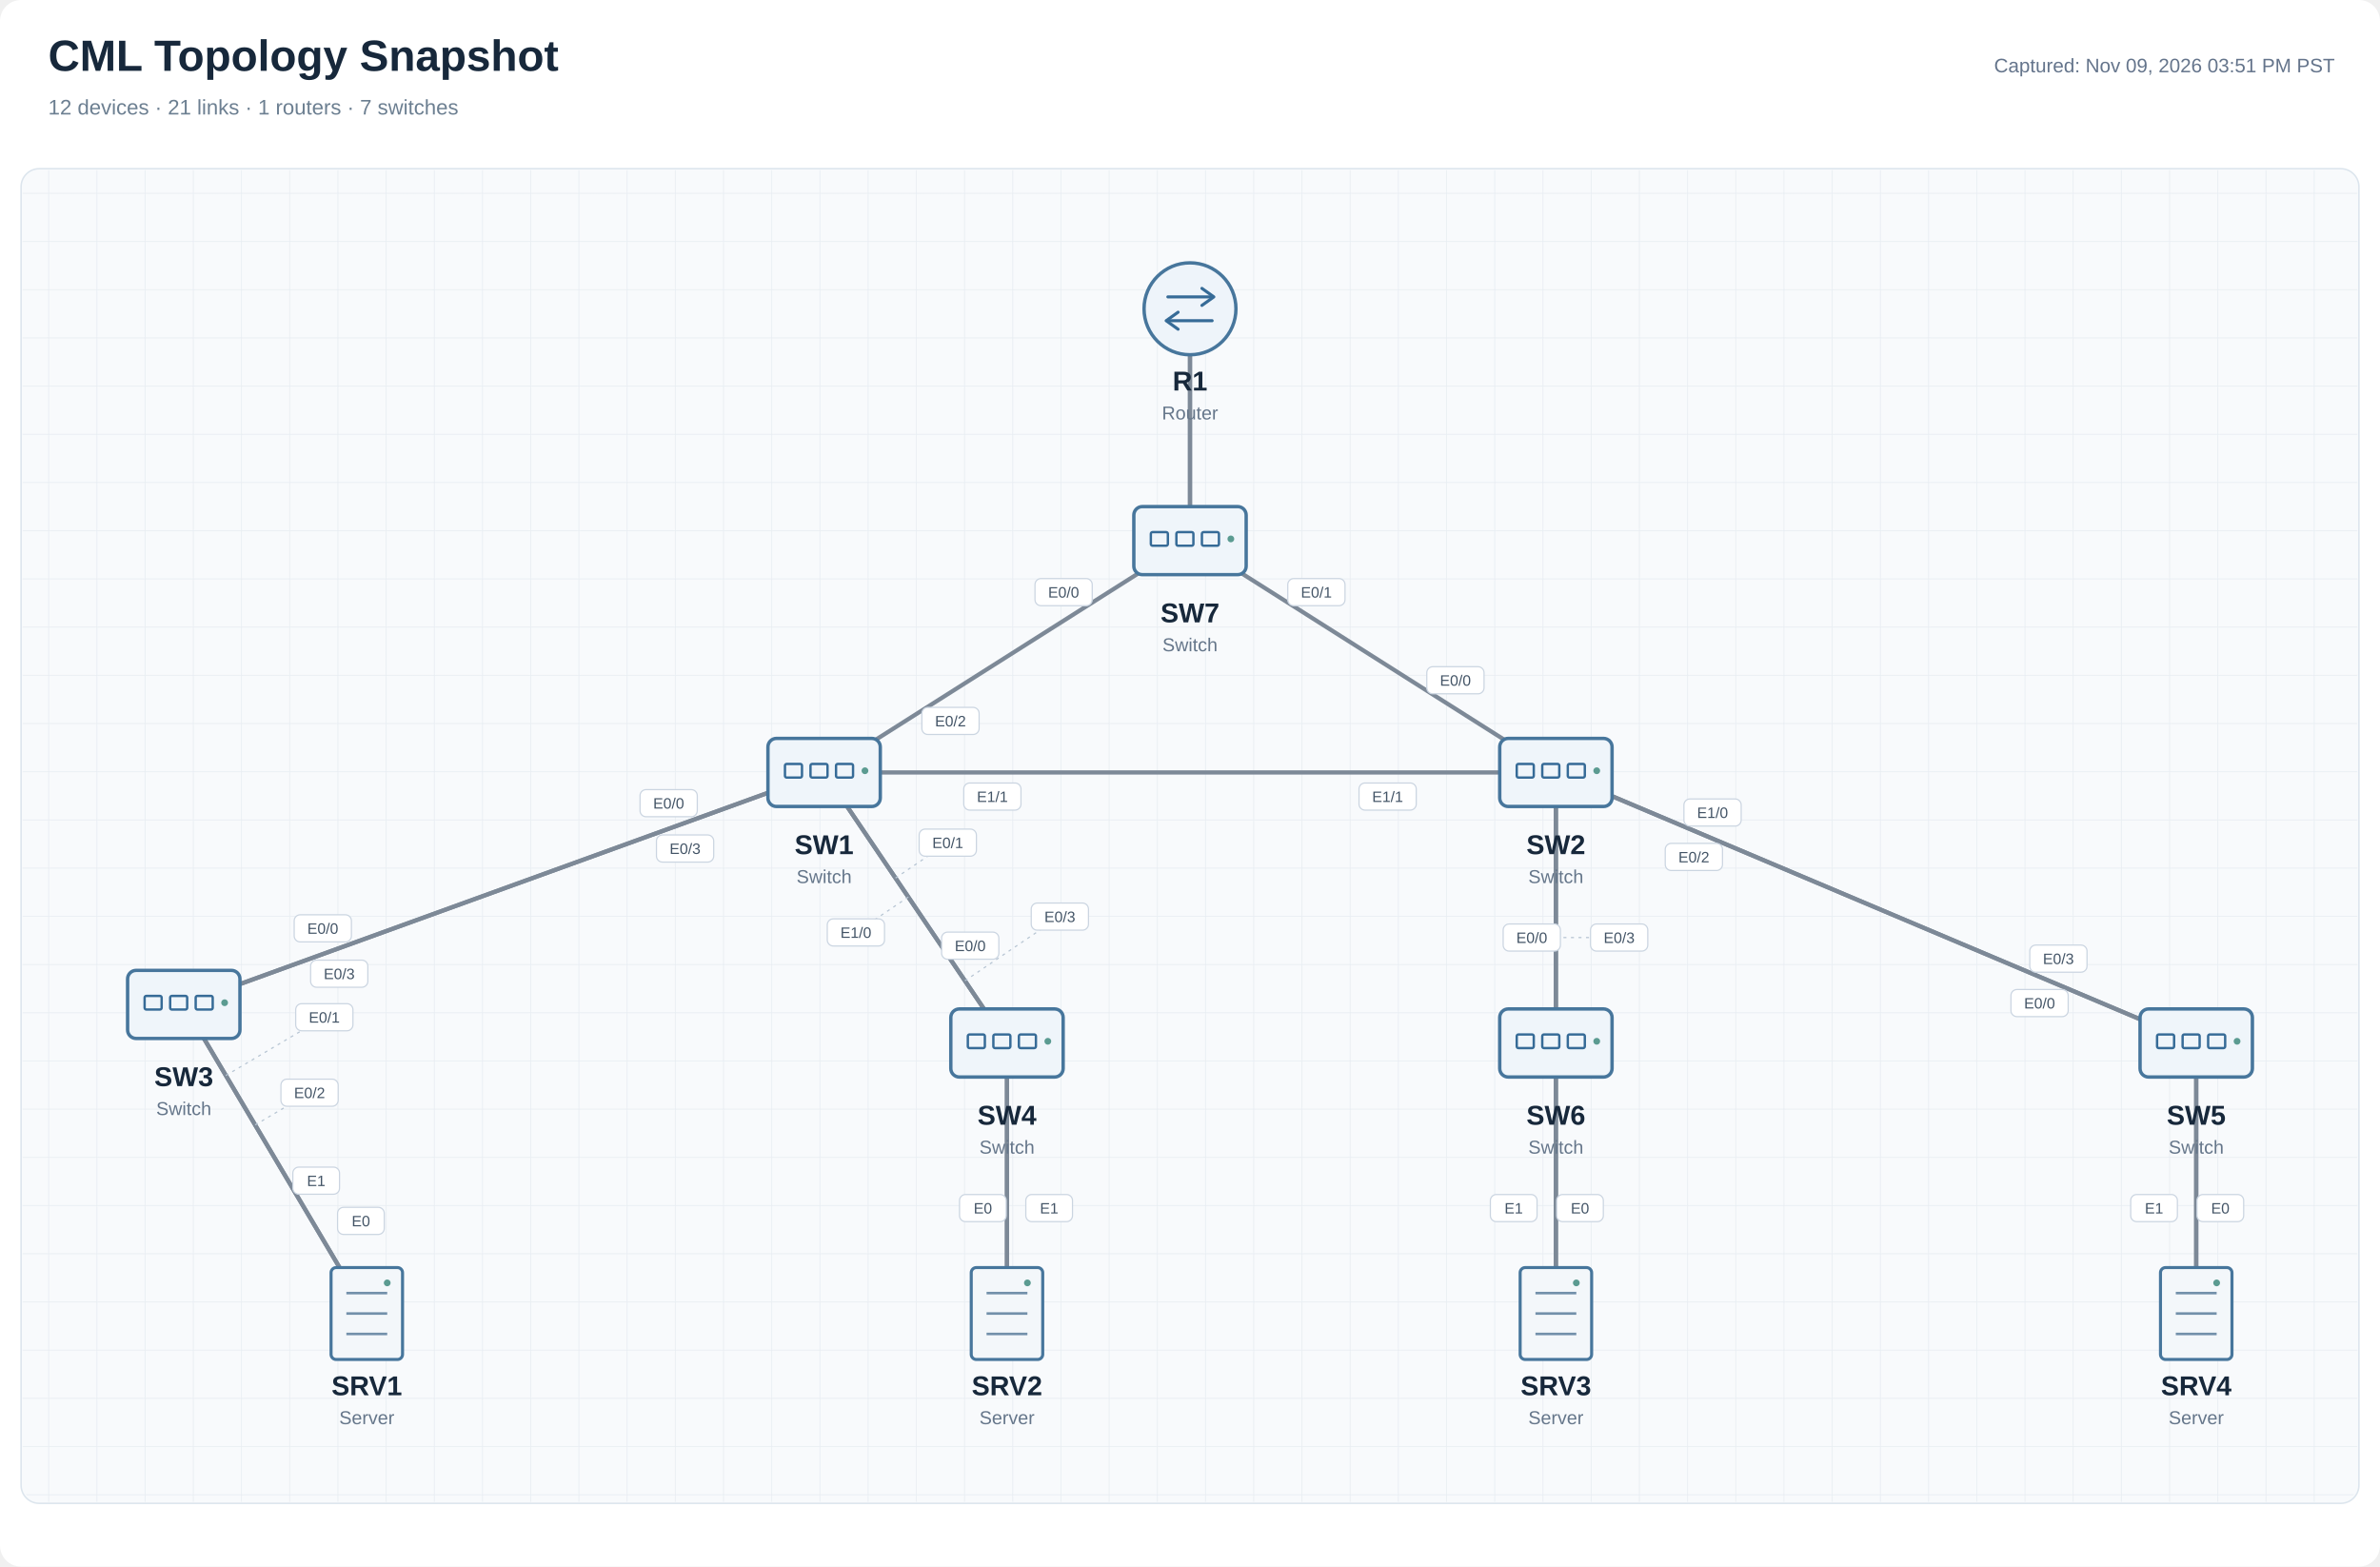
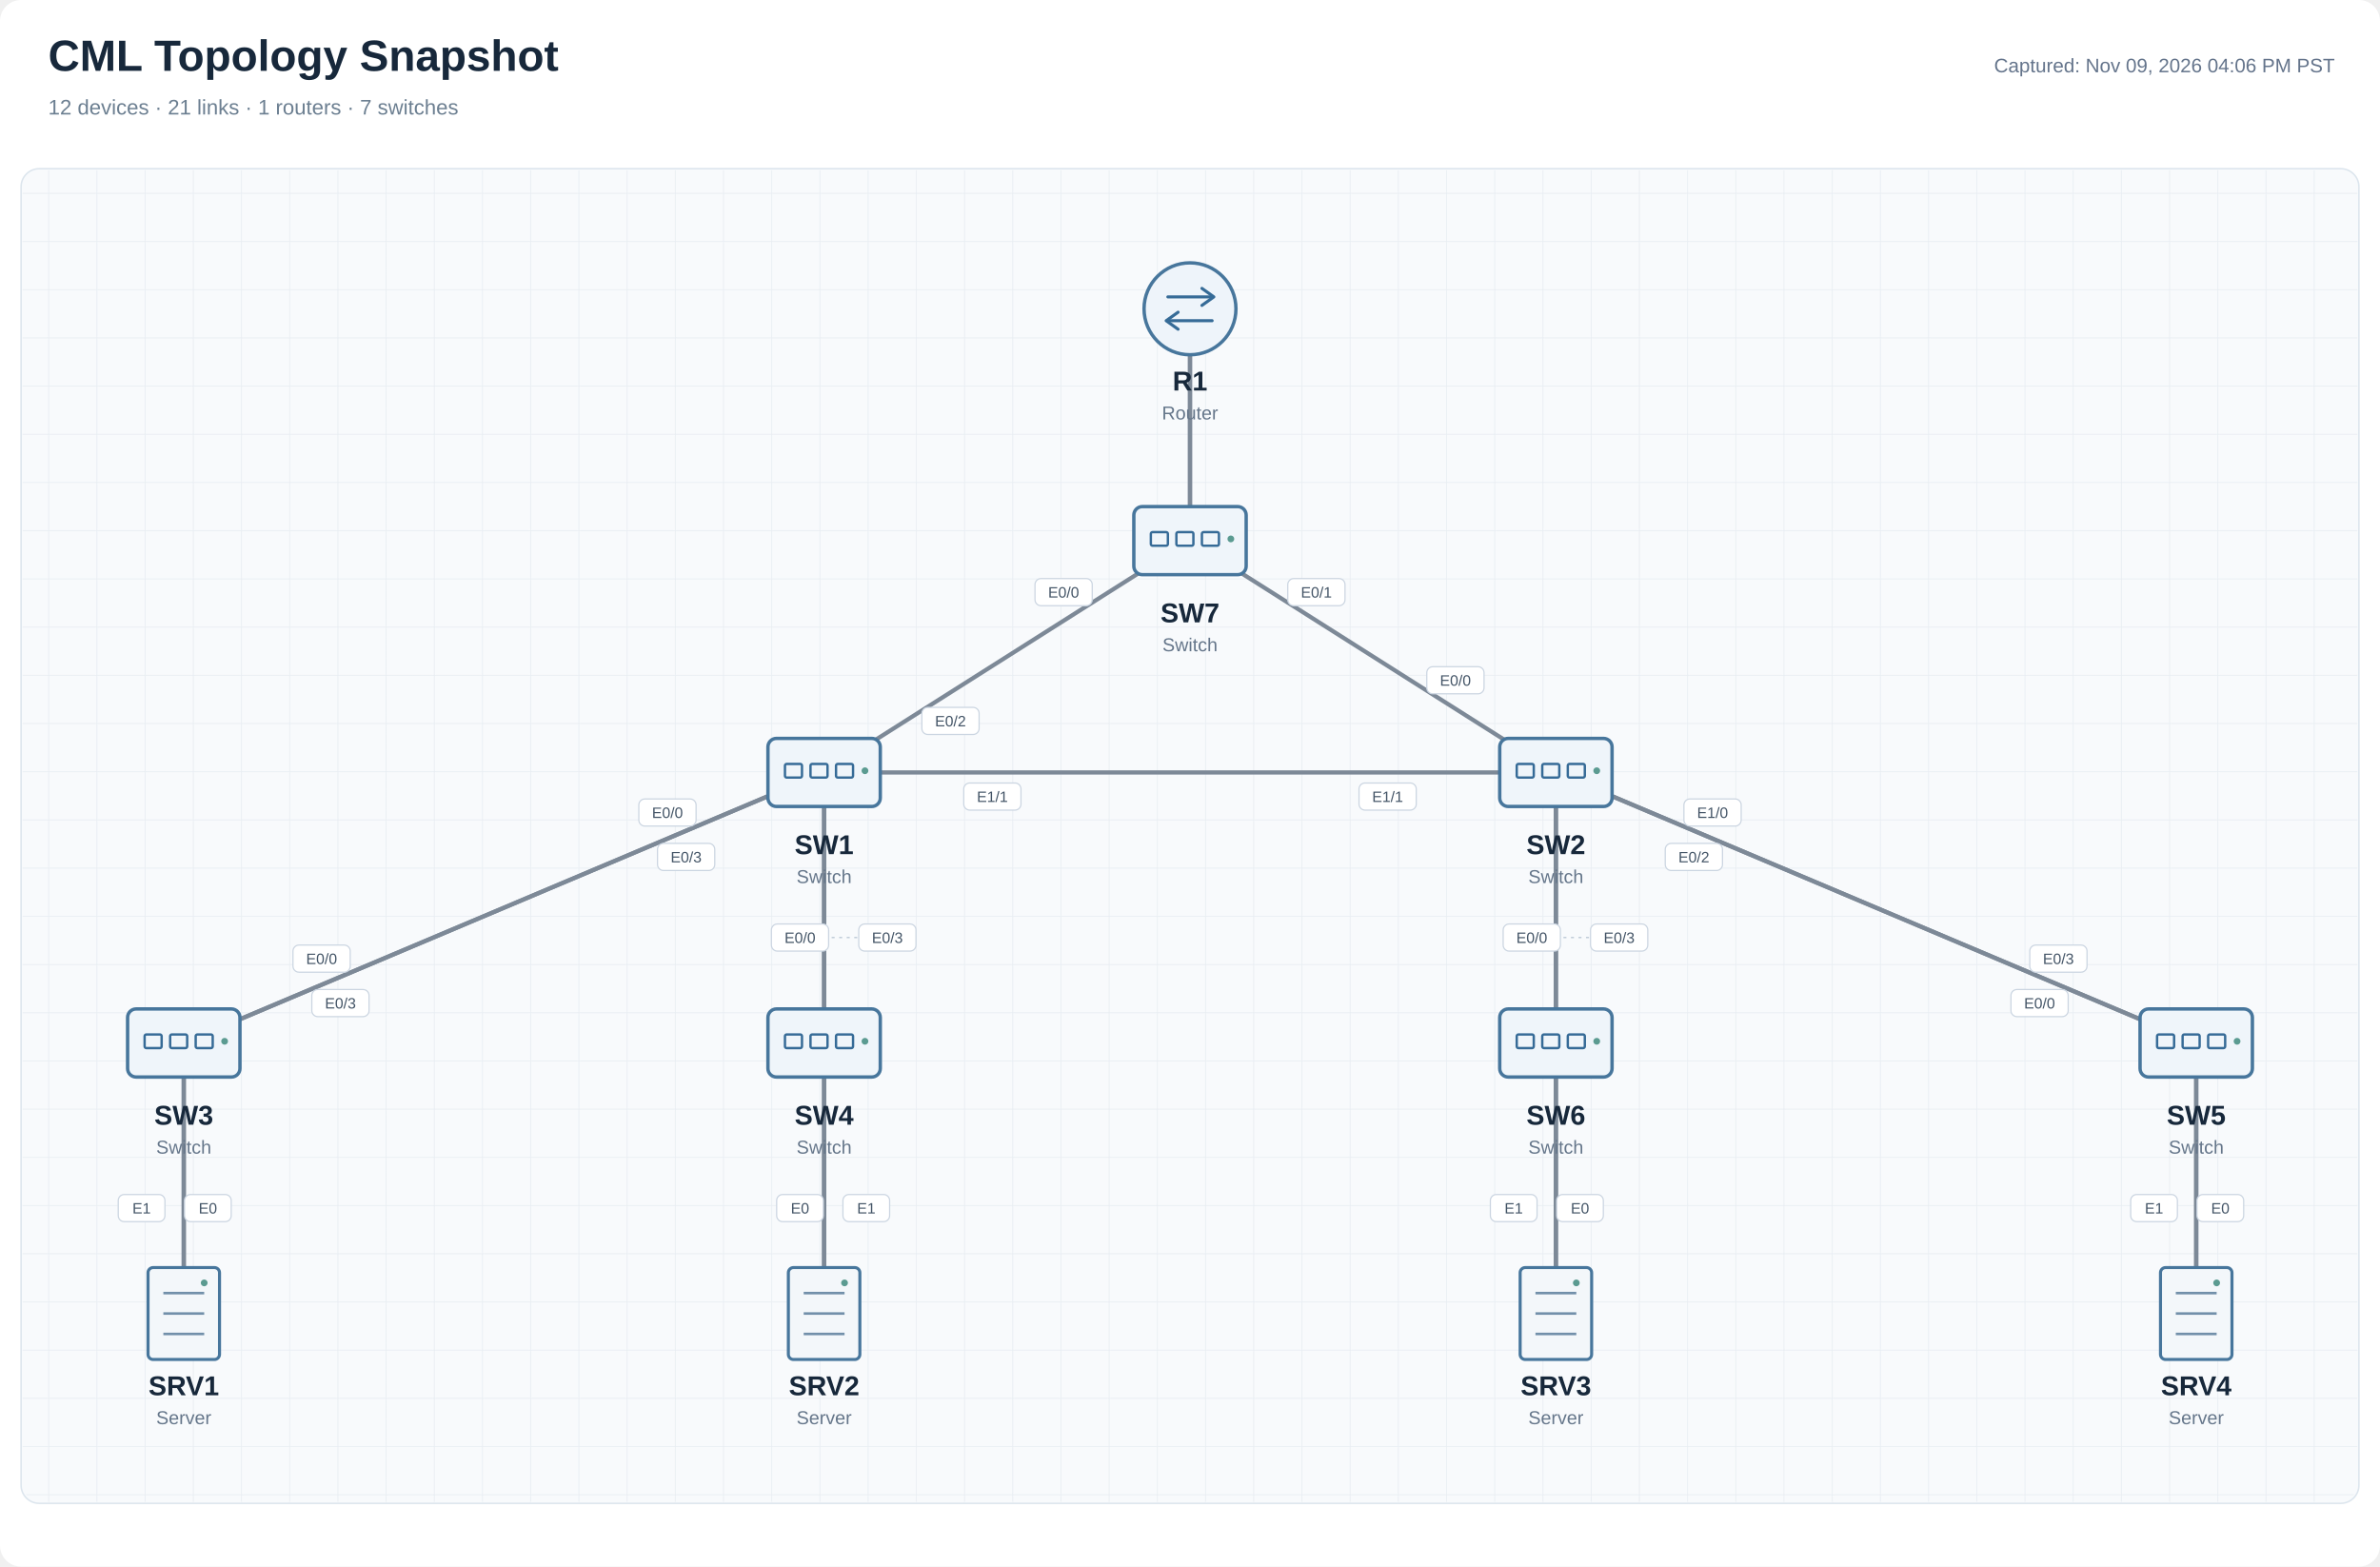
<svg xmlns="http://www.w3.org/2000/svg" width="1580" height="1040" viewBox="0 0 1580 1040" data-nodes="12" data-links="21" data-routers="1" data-switches="7">
  <defs>
    <pattern id="grid" width="32" height="32" patternUnits="userSpaceOnUse">
      <path d="M32 0H0V32" fill="none" stroke="#e8edf2" stroke-width="1" />
    </pattern>
  </defs>
  <rect width="1580" height="1040" rx="14" fill="#fff" />
  <rect x="14" y="112" width="1552" height="886" rx="12" fill="#f8fafc" stroke="#dce5ed" />
  <rect x="15" y="113" width="1550" height="884" rx="12" fill="url(#grid)" />
  <text x="32" y="47" font-family="Arial,Segoe UI,sans-serif" font-size="29" font-weight="700" fill="#17283b">CML Topology Snapshot</text>
  <text x="32" y="76" font-family="Arial,Segoe UI,sans-serif" font-size="14" fill="#6c7f91">12 devices  ·  21 links  ·  1 routers  ·  7 switches</text>
-   <text x="1550" y="48" text-anchor="end" font-family="Arial,Segoe UI,sans-serif" font-size="13" fill="#64748b">Captured: Nov 09, 2026 03:51 PM PST</text>
-   <line x1="547.1" y1="512.8" x2="122.0" y2="666.8" stroke="#7d8997" stroke-width="2.8" />
-   <line x1="547.1" y1="512.8" x2="668.5" y2="692.4" stroke="#7d8997" stroke-width="2.8" />
+   <text x="1550" y="48" text-anchor="end" font-family="Arial,Segoe UI,sans-serif" font-size="13" fill="#64748b">Captured: Nov 09, 2026 04:06 PM PST</text>
+   <line x1="547.1" y1="512.8" x2="122.0" y2="692.4" stroke="#7d8997" stroke-width="2.8" />
+   <line x1="547.1" y1="512.8" x2="547.1" y2="692.4" stroke="#7d8997" stroke-width="2.8" />
  <line x1="1032.9" y1="512.8" x2="1032.9" y2="692.4" stroke="#7d8997" stroke-width="2.8" />
  <line x1="1032.9" y1="512.8" x2="1458.0" y2="692.4" stroke="#7d8997" stroke-width="2.8" />
-   <line x1="243.5" y1="872.0" x2="122.0" y2="666.8" stroke="#7d8997" stroke-width="2.8" />
-   <line x1="243.5" y1="872.0" x2="122.0" y2="666.8" stroke="#7d8997" stroke-width="2.8" />
-   <line x1="668.5" y1="692.4" x2="668.5" y2="872.0" stroke="#7d8997" stroke-width="2.8" />
-   <line x1="668.5" y1="692.4" x2="668.5" y2="872.0" stroke="#7d8997" stroke-width="2.8" />
+   <line x1="122.0" y1="872.0" x2="122.0" y2="692.4" stroke="#7d8997" stroke-width="2.8" />
+   <line x1="122.0" y1="872.0" x2="122.0" y2="692.4" stroke="#7d8997" stroke-width="2.8" />
+   <line x1="547.1" y1="692.4" x2="547.1" y2="872.0" stroke="#7d8997" stroke-width="2.8" />
+   <line x1="547.1" y1="692.4" x2="547.1" y2="872.0" stroke="#7d8997" stroke-width="2.8" />
  <line x1="1032.9" y1="872.0" x2="1032.9" y2="692.4" stroke="#7d8997" stroke-width="2.8" />
  <line x1="1032.9" y1="872.0" x2="1032.9" y2="692.4" stroke="#7d8997" stroke-width="2.8" />
  <line x1="1458.0" y1="872.0" x2="1458.0" y2="692.4" stroke="#7d8997" stroke-width="2.8" />
  <line x1="1458.0" y1="872.0" x2="1458.0" y2="692.4" stroke="#7d8997" stroke-width="2.8" />
-   <line x1="122.0" y1="666.8" x2="547.1" y2="512.8" stroke="#7d8997" stroke-width="2.8" />
-   <line x1="668.5" y1="692.4" x2="547.1" y2="512.8" stroke="#7d8997" stroke-width="2.8" />
+   <line x1="122.0" y1="692.4" x2="547.1" y2="512.8" stroke="#7d8997" stroke-width="2.8" />
+   <line x1="547.1" y1="692.4" x2="547.1" y2="512.8" stroke="#7d8997" stroke-width="2.8" />
  <line x1="1032.9" y1="692.4" x2="1032.9" y2="512.8" stroke="#7d8997" stroke-width="2.8" />
  <line x1="1458.0" y1="692.4" x2="1032.9" y2="512.8" stroke="#7d8997" stroke-width="2.8" />
  <line x1="547.1" y1="512.8" x2="1032.9" y2="512.8" stroke="#7d8997" stroke-width="2.8" />
  <line x1="547.1" y1="512.8" x2="790.0" y2="358.9" stroke="#7d8997" stroke-width="2.8" />
  <line x1="1032.9" y1="512.8" x2="790.0" y2="358.9" stroke="#7d8997" stroke-width="2.8" />
  <line x1="790.0" y1="358.9" x2="790.0" y2="205.0" stroke="#7d8997" stroke-width="2.8" />
  <line x1="790.0" y1="358.9" x2="790.0" y2="205.0" stroke="#7d8997" stroke-width="2.8" />
  <g transform="translate(790.0,205.0) scale(1.13)">
    <circle cx="0" cy="0" r="27" fill="#eef4fa" stroke="#47769c" stroke-width="2" />
    <path d="M-13 -7 H13 M-13 7 H13" fill="none" stroke="#366b97" stroke-width="1.8" stroke-linecap="round" />
    <path d="M7 -12 L14 -7 L7 -2 M-7 2 L-14 7 L-7 12" fill="none" stroke="#366b97" stroke-width="1.8" stroke-linecap="round" stroke-linejoin="round" />
    <text x="0" y="48" text-anchor="middle" font-family="Arial,Segoe UI,sans-serif" font-size="16" font-weight="700" fill="#17283b">R1</text>
    <text x="0" y="65" text-anchor="middle" font-family="Arial,Segoe UI,sans-serif" font-size="11" fill="#65768a">Router</text>
  </g>
  <g transform="translate(547.1,512.8) scale(1.13)">
    <rect x="-33" y="-20" width="66" height="40" rx="5" fill="#eff5fa" stroke="#47769c" stroke-width="2" />
    <rect x="-23" y="-5" width="10" height="8" rx="1" fill="none" stroke="#366b97" stroke-width="1.4" />
    <rect x="-8" y="-5" width="10" height="8" rx="1" fill="none" stroke="#366b97" stroke-width="1.4" />
    <rect x="7" y="-5" width="10" height="8" rx="1" fill="none" stroke="#366b97" stroke-width="1.4" />
    <circle cx="24" cy="-1" r="2" fill="#5b9b91" />
    <text x="0" y="48" text-anchor="middle" font-family="Arial,Segoe UI,sans-serif" font-size="16" font-weight="700" fill="#17283b">SW1</text>
    <text x="0" y="65" text-anchor="middle" font-family="Arial,Segoe UI,sans-serif" font-size="11" fill="#65768a">Switch</text>
  </g>
  <g transform="translate(1032.9,512.8) scale(1.13)">
    <rect x="-33" y="-20" width="66" height="40" rx="5" fill="#eff5fa" stroke="#47769c" stroke-width="2" />
    <rect x="-23" y="-5" width="10" height="8" rx="1" fill="none" stroke="#366b97" stroke-width="1.4" />
    <rect x="-8" y="-5" width="10" height="8" rx="1" fill="none" stroke="#366b97" stroke-width="1.4" />
    <rect x="7" y="-5" width="10" height="8" rx="1" fill="none" stroke="#366b97" stroke-width="1.4" />
    <circle cx="24" cy="-1" r="2" fill="#5b9b91" />
    <text x="0" y="48" text-anchor="middle" font-family="Arial,Segoe UI,sans-serif" font-size="16" font-weight="700" fill="#17283b">SW2</text>
    <text x="0" y="65" text-anchor="middle" font-family="Arial,Segoe UI,sans-serif" font-size="11" fill="#65768a">Switch</text>
  </g>
-   <g transform="translate(243.5,872.0) scale(1.13)">
+   <g transform="translate(122.0,872.0) scale(1.13)">
    <rect x="-21" y="-27" width="42" height="54" rx="3" fill="#f3f7fa" stroke="#47769c" stroke-width="1.8" />
    <path d="M-12 -12 H12 M-12 0 H12 M-12 12 H12" stroke="#7290aa" stroke-width="1.5" />
    <circle cx="12" cy="-18" r="2" fill="#5b9b91" />
    <text x="0" y="48" text-anchor="middle" font-family="Arial,Segoe UI,sans-serif" font-size="16" font-weight="700" fill="#17283b">SRV1</text>
    <text x="0" y="65" text-anchor="middle" font-family="Arial,Segoe UI,sans-serif" font-size="11" fill="#65768a">Server</text>
  </g>
-   <g transform="translate(122.0,666.8) scale(1.13)">
+   <g transform="translate(122.0,692.4) scale(1.13)">
    <rect x="-33" y="-20" width="66" height="40" rx="5" fill="#eff5fa" stroke="#47769c" stroke-width="2" />
    <rect x="-23" y="-5" width="10" height="8" rx="1" fill="none" stroke="#366b97" stroke-width="1.4" />
    <rect x="-8" y="-5" width="10" height="8" rx="1" fill="none" stroke="#366b97" stroke-width="1.4" />
    <rect x="7" y="-5" width="10" height="8" rx="1" fill="none" stroke="#366b97" stroke-width="1.4" />
    <circle cx="24" cy="-1" r="2" fill="#5b9b91" />
    <text x="0" y="48" text-anchor="middle" font-family="Arial,Segoe UI,sans-serif" font-size="16" font-weight="700" fill="#17283b">SW3</text>
    <text x="0" y="65" text-anchor="middle" font-family="Arial,Segoe UI,sans-serif" font-size="11" fill="#65768a">Switch</text>
  </g>
-   <g transform="translate(668.5,692.4) scale(1.13)">
+   <g transform="translate(547.1,692.4) scale(1.13)">
    <rect x="-33" y="-20" width="66" height="40" rx="5" fill="#eff5fa" stroke="#47769c" stroke-width="2" />
    <rect x="-23" y="-5" width="10" height="8" rx="1" fill="none" stroke="#366b97" stroke-width="1.4" />
    <rect x="-8" y="-5" width="10" height="8" rx="1" fill="none" stroke="#366b97" stroke-width="1.4" />
    <rect x="7" y="-5" width="10" height="8" rx="1" fill="none" stroke="#366b97" stroke-width="1.4" />
    <circle cx="24" cy="-1" r="2" fill="#5b9b91" />
    <text x="0" y="48" text-anchor="middle" font-family="Arial,Segoe UI,sans-serif" font-size="16" font-weight="700" fill="#17283b">SW4</text>
    <text x="0" y="65" text-anchor="middle" font-family="Arial,Segoe UI,sans-serif" font-size="11" fill="#65768a">Switch</text>
  </g>
  <g transform="translate(1458.0,692.4) scale(1.13)">
    <rect x="-33" y="-20" width="66" height="40" rx="5" fill="#eff5fa" stroke="#47769c" stroke-width="2" />
    <rect x="-23" y="-5" width="10" height="8" rx="1" fill="none" stroke="#366b97" stroke-width="1.4" />
    <rect x="-8" y="-5" width="10" height="8" rx="1" fill="none" stroke="#366b97" stroke-width="1.4" />
    <rect x="7" y="-5" width="10" height="8" rx="1" fill="none" stroke="#366b97" stroke-width="1.4" />
    <circle cx="24" cy="-1" r="2" fill="#5b9b91" />
    <text x="0" y="48" text-anchor="middle" font-family="Arial,Segoe UI,sans-serif" font-size="16" font-weight="700" fill="#17283b">SW5</text>
    <text x="0" y="65" text-anchor="middle" font-family="Arial,Segoe UI,sans-serif" font-size="11" fill="#65768a">Switch</text>
  </g>
  <g transform="translate(1032.9,692.4) scale(1.13)">
    <rect x="-33" y="-20" width="66" height="40" rx="5" fill="#eff5fa" stroke="#47769c" stroke-width="2" />
    <rect x="-23" y="-5" width="10" height="8" rx="1" fill="none" stroke="#366b97" stroke-width="1.4" />
    <rect x="-8" y="-5" width="10" height="8" rx="1" fill="none" stroke="#366b97" stroke-width="1.4" />
    <rect x="7" y="-5" width="10" height="8" rx="1" fill="none" stroke="#366b97" stroke-width="1.4" />
    <circle cx="24" cy="-1" r="2" fill="#5b9b91" />
    <text x="0" y="48" text-anchor="middle" font-family="Arial,Segoe UI,sans-serif" font-size="16" font-weight="700" fill="#17283b">SW6</text>
    <text x="0" y="65" text-anchor="middle" font-family="Arial,Segoe UI,sans-serif" font-size="11" fill="#65768a">Switch</text>
  </g>
-   <g transform="translate(668.5,872.0) scale(1.13)">
+   <g transform="translate(547.1,872.0) scale(1.13)">
    <rect x="-21" y="-27" width="42" height="54" rx="3" fill="#f3f7fa" stroke="#47769c" stroke-width="1.8" />
    <path d="M-12 -12 H12 M-12 0 H12 M-12 12 H12" stroke="#7290aa" stroke-width="1.5" />
    <circle cx="12" cy="-18" r="2" fill="#5b9b91" />
    <text x="0" y="48" text-anchor="middle" font-family="Arial,Segoe UI,sans-serif" font-size="16" font-weight="700" fill="#17283b">SRV2</text>
    <text x="0" y="65" text-anchor="middle" font-family="Arial,Segoe UI,sans-serif" font-size="11" fill="#65768a">Server</text>
  </g>
  <g transform="translate(1032.9,872.0) scale(1.13)">
    <rect x="-21" y="-27" width="42" height="54" rx="3" fill="#f3f7fa" stroke="#47769c" stroke-width="1.8" />
    <path d="M-12 -12 H12 M-12 0 H12 M-12 12 H12" stroke="#7290aa" stroke-width="1.5" />
    <circle cx="12" cy="-18" r="2" fill="#5b9b91" />
    <text x="0" y="48" text-anchor="middle" font-family="Arial,Segoe UI,sans-serif" font-size="16" font-weight="700" fill="#17283b">SRV3</text>
    <text x="0" y="65" text-anchor="middle" font-family="Arial,Segoe UI,sans-serif" font-size="11" fill="#65768a">Server</text>
  </g>
  <g transform="translate(1458.0,872.0) scale(1.13)">
    <rect x="-21" y="-27" width="42" height="54" rx="3" fill="#f3f7fa" stroke="#47769c" stroke-width="1.8" />
    <path d="M-12 -12 H12 M-12 0 H12 M-12 12 H12" stroke="#7290aa" stroke-width="1.5" />
    <circle cx="12" cy="-18" r="2" fill="#5b9b91" />
    <text x="0" y="48" text-anchor="middle" font-family="Arial,Segoe UI,sans-serif" font-size="16" font-weight="700" fill="#17283b">SRV4</text>
    <text x="0" y="65" text-anchor="middle" font-family="Arial,Segoe UI,sans-serif" font-size="11" fill="#65768a">Server</text>
  </g>
  <g transform="translate(790.0,358.9) scale(1.13)">
    <rect x="-33" y="-20" width="66" height="40" rx="5" fill="#eff5fa" stroke="#47769c" stroke-width="2" />
    <rect x="-23" y="-5" width="10" height="8" rx="1" fill="none" stroke="#366b97" stroke-width="1.4" />
    <rect x="-8" y="-5" width="10" height="8" rx="1" fill="none" stroke="#366b97" stroke-width="1.4" />
    <rect x="7" y="-5" width="10" height="8" rx="1" fill="none" stroke="#366b97" stroke-width="1.4" />
    <circle cx="24" cy="-1" r="2" fill="#5b9b91" />
    <text x="0" y="48" text-anchor="middle" font-family="Arial,Segoe UI,sans-serif" font-size="16" font-weight="700" fill="#17283b">SW7</text>
    <text x="0" y="65" text-anchor="middle" font-family="Arial,Segoe UI,sans-serif" font-size="11" fill="#65768a">Switch</text>
  </g>
-   <line x1="149.9" y1="714.0" x2="215.3" y2="675.3" stroke="#b7c5d3" stroke-width="0.8" stroke-dasharray="2 3" />
-   <line x1="169.4" y1="746.8" x2="205.5" y2="725.4" stroke="#b7c5d3" stroke-width="0.8" stroke-dasharray="2 3" />
-   <line x1="594.5" y1="582.9" x2="629.2" y2="559.4" stroke="#b7c5d3" stroke-width="0.8" stroke-dasharray="2 3" />
-   <line x1="640.6" y1="651.1" x2="703.6" y2="608.5" stroke="#b7c5d3" stroke-width="0.8" stroke-dasharray="2 3" />
-   <line x1="603.0" y1="595.5" x2="568.2" y2="619.0" stroke="#b7c5d3" stroke-width="0.8" stroke-dasharray="2 3" />
+   <line x1="547.1" y1="622.4" x2="589.1" y2="622.4" stroke="#b7c5d3" stroke-width="0.8" stroke-dasharray="2 3" />
  <line x1="1032.9" y1="622.4" x2="1074.9" y2="622.4" stroke="#b7c5d3" stroke-width="0.8" stroke-dasharray="2 3" />
  <rect x="639.8" y="519.8" width="38.0" height="18" rx="4" fill="#ffffff" stroke="#cbd5e1" stroke-width="0.8" />
  <text x="658.8" y="532.4" text-anchor="middle" font-family="Arial,Segoe UI,sans-serif" font-size="10" fill="#435466">E1/1</text>
  <rect x="902.2" y="519.8" width="38.0" height="18" rx="4" fill="#ffffff" stroke="#cbd5e1" stroke-width="0.8" />
  <text x="921.2" y="532.4" text-anchor="middle" font-family="Arial,Segoe UI,sans-serif" font-size="10" fill="#435466">E1/1</text>
+   <rect x="424.1" y="530.4" width="38.0" height="18" rx="4" fill="#ffffff" stroke="#cbd5e1" stroke-width="0.8" />
+   <text x="443.1" y="543.0" text-anchor="middle" font-family="Arial,Segoe UI,sans-serif" font-size="10" fill="#435466">E0/0</text>
+   <rect x="194.5" y="627.4" width="38.0" height="18" rx="4" fill="#ffffff" stroke="#cbd5e1" stroke-width="0.8" />
+   <text x="213.5" y="640.0" text-anchor="middle" font-family="Arial,Segoe UI,sans-serif" font-size="10" fill="#435466">E0/0</text>
  <rect x="1105.5" y="559.9" width="38.0" height="18" rx="4" fill="#ffffff" stroke="#cbd5e1" stroke-width="0.8" />
  <text x="1124.5" y="572.5" text-anchor="middle" font-family="Arial,Segoe UI,sans-serif" font-size="10" fill="#435466">E0/2</text>
  <rect x="1335.0" y="656.9" width="38.0" height="18" rx="4" fill="#ffffff" stroke="#cbd5e1" stroke-width="0.8" />
  <text x="1354.0" y="669.5" text-anchor="middle" font-family="Arial,Segoe UI,sans-serif" font-size="10" fill="#435466">E0/0</text>
+   <rect x="207.0" y="656.9" width="38.0" height="18" rx="4" fill="#ffffff" stroke="#cbd5e1" stroke-width="0.8" />
+   <text x="226.0" y="669.5" text-anchor="middle" font-family="Arial,Segoe UI,sans-serif" font-size="10" fill="#435466">E0/3</text>
+   <rect x="436.5" y="559.9" width="38.0" height="18" rx="4" fill="#ffffff" stroke="#cbd5e1" stroke-width="0.8" />
+   <text x="455.5" y="572.5" text-anchor="middle" font-family="Arial,Segoe UI,sans-serif" font-size="10" fill="#435466">E0/3</text>
  <rect x="1347.5" y="627.4" width="38.0" height="18" rx="4" fill="#ffffff" stroke="#cbd5e1" stroke-width="0.8" />
  <text x="1366.5" y="640.0" text-anchor="middle" font-family="Arial,Segoe UI,sans-serif" font-size="10" fill="#435466">E0/3</text>
  <rect x="1117.9" y="530.4" width="38.0" height="18" rx="4" fill="#ffffff" stroke="#cbd5e1" stroke-width="0.8" />
  <text x="1136.9" y="543.0" text-anchor="middle" font-family="Arial,Segoe UI,sans-serif" font-size="10" fill="#435466">E1/0</text>
-   <rect x="424.9" y="524.2" width="38.0" height="18" rx="4" fill="#ffffff" stroke="#cbd5e1" stroke-width="0.8" />
-   <text x="443.9" y="536.8" text-anchor="middle" font-family="Arial,Segoe UI,sans-serif" font-size="10" fill="#435466">E0/0</text>
-   <rect x="195.3" y="607.3" width="38.0" height="18" rx="4" fill="#ffffff" stroke="#cbd5e1" stroke-width="0.8" />
-   <text x="214.3" y="619.9" text-anchor="middle" font-family="Arial,Segoe UI,sans-serif" font-size="10" fill="#435466">E0/0</text>
-   <rect x="206.2" y="637.4" width="38.0" height="18" rx="4" fill="#ffffff" stroke="#cbd5e1" stroke-width="0.8" />
-   <text x="225.2" y="650.0" text-anchor="middle" font-family="Arial,Segoe UI,sans-serif" font-size="10" fill="#435466">E0/3</text>
-   <rect x="435.8" y="554.3" width="38.0" height="18" rx="4" fill="#ffffff" stroke="#cbd5e1" stroke-width="0.8" />
-   <text x="454.8" y="566.9" text-anchor="middle" font-family="Arial,Segoe UI,sans-serif" font-size="10" fill="#435466">E0/3</text>
  <rect x="612.0" y="469.6" width="38.0" height="18" rx="4" fill="#ffffff" stroke="#cbd5e1" stroke-width="0.8" />
  <text x="631.0" y="482.2" text-anchor="middle" font-family="Arial,Segoe UI,sans-serif" font-size="10" fill="#435466">E0/2</text>
  <rect x="687.1" y="384.1" width="38.0" height="18" rx="4" fill="#ffffff" stroke="#cbd5e1" stroke-width="0.8" />
  <text x="706.1" y="396.7" text-anchor="middle" font-family="Arial,Segoe UI,sans-serif" font-size="10" fill="#435466">E0/0</text>
  <rect x="947.2" y="442.6" width="38.0" height="18" rx="4" fill="#ffffff" stroke="#cbd5e1" stroke-width="0.8" />
  <text x="966.2" y="455.2" text-anchor="middle" font-family="Arial,Segoe UI,sans-serif" font-size="10" fill="#435466">E0/0</text>
  <rect x="854.9" y="384.1" width="38.0" height="18" rx="4" fill="#ffffff" stroke="#cbd5e1" stroke-width="0.8" />
  <text x="873.9" y="396.7" text-anchor="middle" font-family="Arial,Segoe UI,sans-serif" font-size="10" fill="#435466">E0/1</text>
-   <rect x="224.1" y="801.5" width="31.0" height="18" rx="4" fill="#ffffff" stroke="#cbd5e1" stroke-width="0.8" />
-   <text x="239.6" y="814.1" text-anchor="middle" font-family="Arial,Segoe UI,sans-serif" font-size="10" fill="#435466">E0</text>
-   <rect x="196.3" y="666.3" width="38.0" height="18" rx="4" fill="#ffffff" stroke="#cbd5e1" stroke-width="0.8" />
-   <text x="215.3" y="678.9" text-anchor="middle" font-family="Arial,Segoe UI,sans-serif" font-size="10" fill="#435466">E0/1</text>
-   <rect x="194.4" y="774.8" width="31.0" height="18" rx="4" fill="#ffffff" stroke="#cbd5e1" stroke-width="0.8" />
-   <text x="209.9" y="787.4" text-anchor="middle" font-family="Arial,Segoe UI,sans-serif" font-size="10" fill="#435466">E1</text>
-   <rect x="186.5" y="716.4" width="38.0" height="18" rx="4" fill="#ffffff" stroke="#cbd5e1" stroke-width="0.8" />
-   <text x="205.5" y="729.0" text-anchor="middle" font-family="Arial,Segoe UI,sans-serif" font-size="10" fill="#435466">E0/2</text>
-   <rect x="610.2" y="550.4" width="38.0" height="18" rx="4" fill="#ffffff" stroke="#cbd5e1" stroke-width="0.8" />
-   <text x="629.2" y="563.0" text-anchor="middle" font-family="Arial,Segoe UI,sans-serif" font-size="10" fill="#435466">E0/1</text>
-   <rect x="625.1" y="618.8" width="38.0" height="18" rx="4" fill="#ffffff" stroke="#cbd5e1" stroke-width="0.8" />
-   <text x="644.1" y="631.4" text-anchor="middle" font-family="Arial,Segoe UI,sans-serif" font-size="10" fill="#435466">E0/0</text>
-   <rect x="684.6" y="599.5" width="38.0" height="18" rx="4" fill="#ffffff" stroke="#cbd5e1" stroke-width="0.8" />
-   <text x="703.6" y="612.1" text-anchor="middle" font-family="Arial,Segoe UI,sans-serif" font-size="10" fill="#435466">E0/3</text>
-   <rect x="549.2" y="610.0" width="38.0" height="18" rx="4" fill="#ffffff" stroke="#cbd5e1" stroke-width="0.8" />
-   <text x="568.2" y="622.6" text-anchor="middle" font-family="Arial,Segoe UI,sans-serif" font-size="10" fill="#435466">E1/0</text>
+   <rect x="512.1" y="613.4" width="38.0" height="18" rx="4" fill="#ffffff" stroke="#cbd5e1" stroke-width="0.8" />
+   <text x="531.1" y="626.0" text-anchor="middle" font-family="Arial,Segoe UI,sans-serif" font-size="10" fill="#435466">E0/0</text>
  <rect x="997.9" y="613.4" width="38.0" height="18" rx="4" fill="#ffffff" stroke="#cbd5e1" stroke-width="0.8" />
  <text x="1016.9" y="626.0" text-anchor="middle" font-family="Arial,Segoe UI,sans-serif" font-size="10" fill="#435466">E0/0</text>
-   <rect x="637.0" y="793.0" width="31.0" height="18" rx="4" fill="#ffffff" stroke="#cbd5e1" stroke-width="0.8" />
-   <text x="652.5" y="805.6" text-anchor="middle" font-family="Arial,Segoe UI,sans-serif" font-size="10" fill="#435466">E0</text>
-   <rect x="681.0" y="793.0" width="31.0" height="18" rx="4" fill="#ffffff" stroke="#cbd5e1" stroke-width="0.8" />
-   <text x="696.5" y="805.6" text-anchor="middle" font-family="Arial,Segoe UI,sans-serif" font-size="10" fill="#435466">E1</text>
+   <rect x="122.5" y="793.0" width="31.0" height="18" rx="4" fill="#ffffff" stroke="#cbd5e1" stroke-width="0.8" />
+   <text x="138.0" y="805.6" text-anchor="middle" font-family="Arial,Segoe UI,sans-serif" font-size="10" fill="#435466">E0</text>
+   <rect x="78.5" y="793.0" width="31.0" height="18" rx="4" fill="#ffffff" stroke="#cbd5e1" stroke-width="0.8" />
+   <text x="94.0" y="805.6" text-anchor="middle" font-family="Arial,Segoe UI,sans-serif" font-size="10" fill="#435466">E1</text>
+   <rect x="515.6" y="793.0" width="31.0" height="18" rx="4" fill="#ffffff" stroke="#cbd5e1" stroke-width="0.8" />
+   <text x="531.1" y="805.6" text-anchor="middle" font-family="Arial,Segoe UI,sans-serif" font-size="10" fill="#435466">E0</text>
+   <rect x="559.6" y="793.0" width="31.0" height="18" rx="4" fill="#ffffff" stroke="#cbd5e1" stroke-width="0.8" />
+   <text x="575.1" y="805.6" text-anchor="middle" font-family="Arial,Segoe UI,sans-serif" font-size="10" fill="#435466">E1</text>
  <rect x="1033.4" y="793.0" width="31.0" height="18" rx="4" fill="#ffffff" stroke="#cbd5e1" stroke-width="0.8" />
  <text x="1048.9" y="805.6" text-anchor="middle" font-family="Arial,Segoe UI,sans-serif" font-size="10" fill="#435466">E0</text>
  <rect x="989.4" y="793.0" width="31.0" height="18" rx="4" fill="#ffffff" stroke="#cbd5e1" stroke-width="0.8" />
  <text x="1004.9" y="805.6" text-anchor="middle" font-family="Arial,Segoe UI,sans-serif" font-size="10" fill="#435466">E1</text>
  <rect x="1458.5" y="793.0" width="31.0" height="18" rx="4" fill="#ffffff" stroke="#cbd5e1" stroke-width="0.8" />
  <text x="1474.0" y="805.6" text-anchor="middle" font-family="Arial,Segoe UI,sans-serif" font-size="10" fill="#435466">E0</text>
  <rect x="1414.5" y="793.0" width="31.0" height="18" rx="4" fill="#ffffff" stroke="#cbd5e1" stroke-width="0.8" />
  <text x="1430.0" y="805.6" text-anchor="middle" font-family="Arial,Segoe UI,sans-serif" font-size="10" fill="#435466">E1</text>
+   <rect x="570.1" y="613.4" width="38.0" height="18" rx="4" fill="#ffffff" stroke="#cbd5e1" stroke-width="0.8" />
+   <text x="589.1" y="626.0" text-anchor="middle" font-family="Arial,Segoe UI,sans-serif" font-size="10" fill="#435466">E0/3</text>
  <rect x="1055.9" y="613.4" width="38.0" height="18" rx="4" fill="#ffffff" stroke="#cbd5e1" stroke-width="0.8" />
  <text x="1074.9" y="626.0" text-anchor="middle" font-family="Arial,Segoe UI,sans-serif" font-size="10" fill="#435466">E0/3</text>
</svg>
